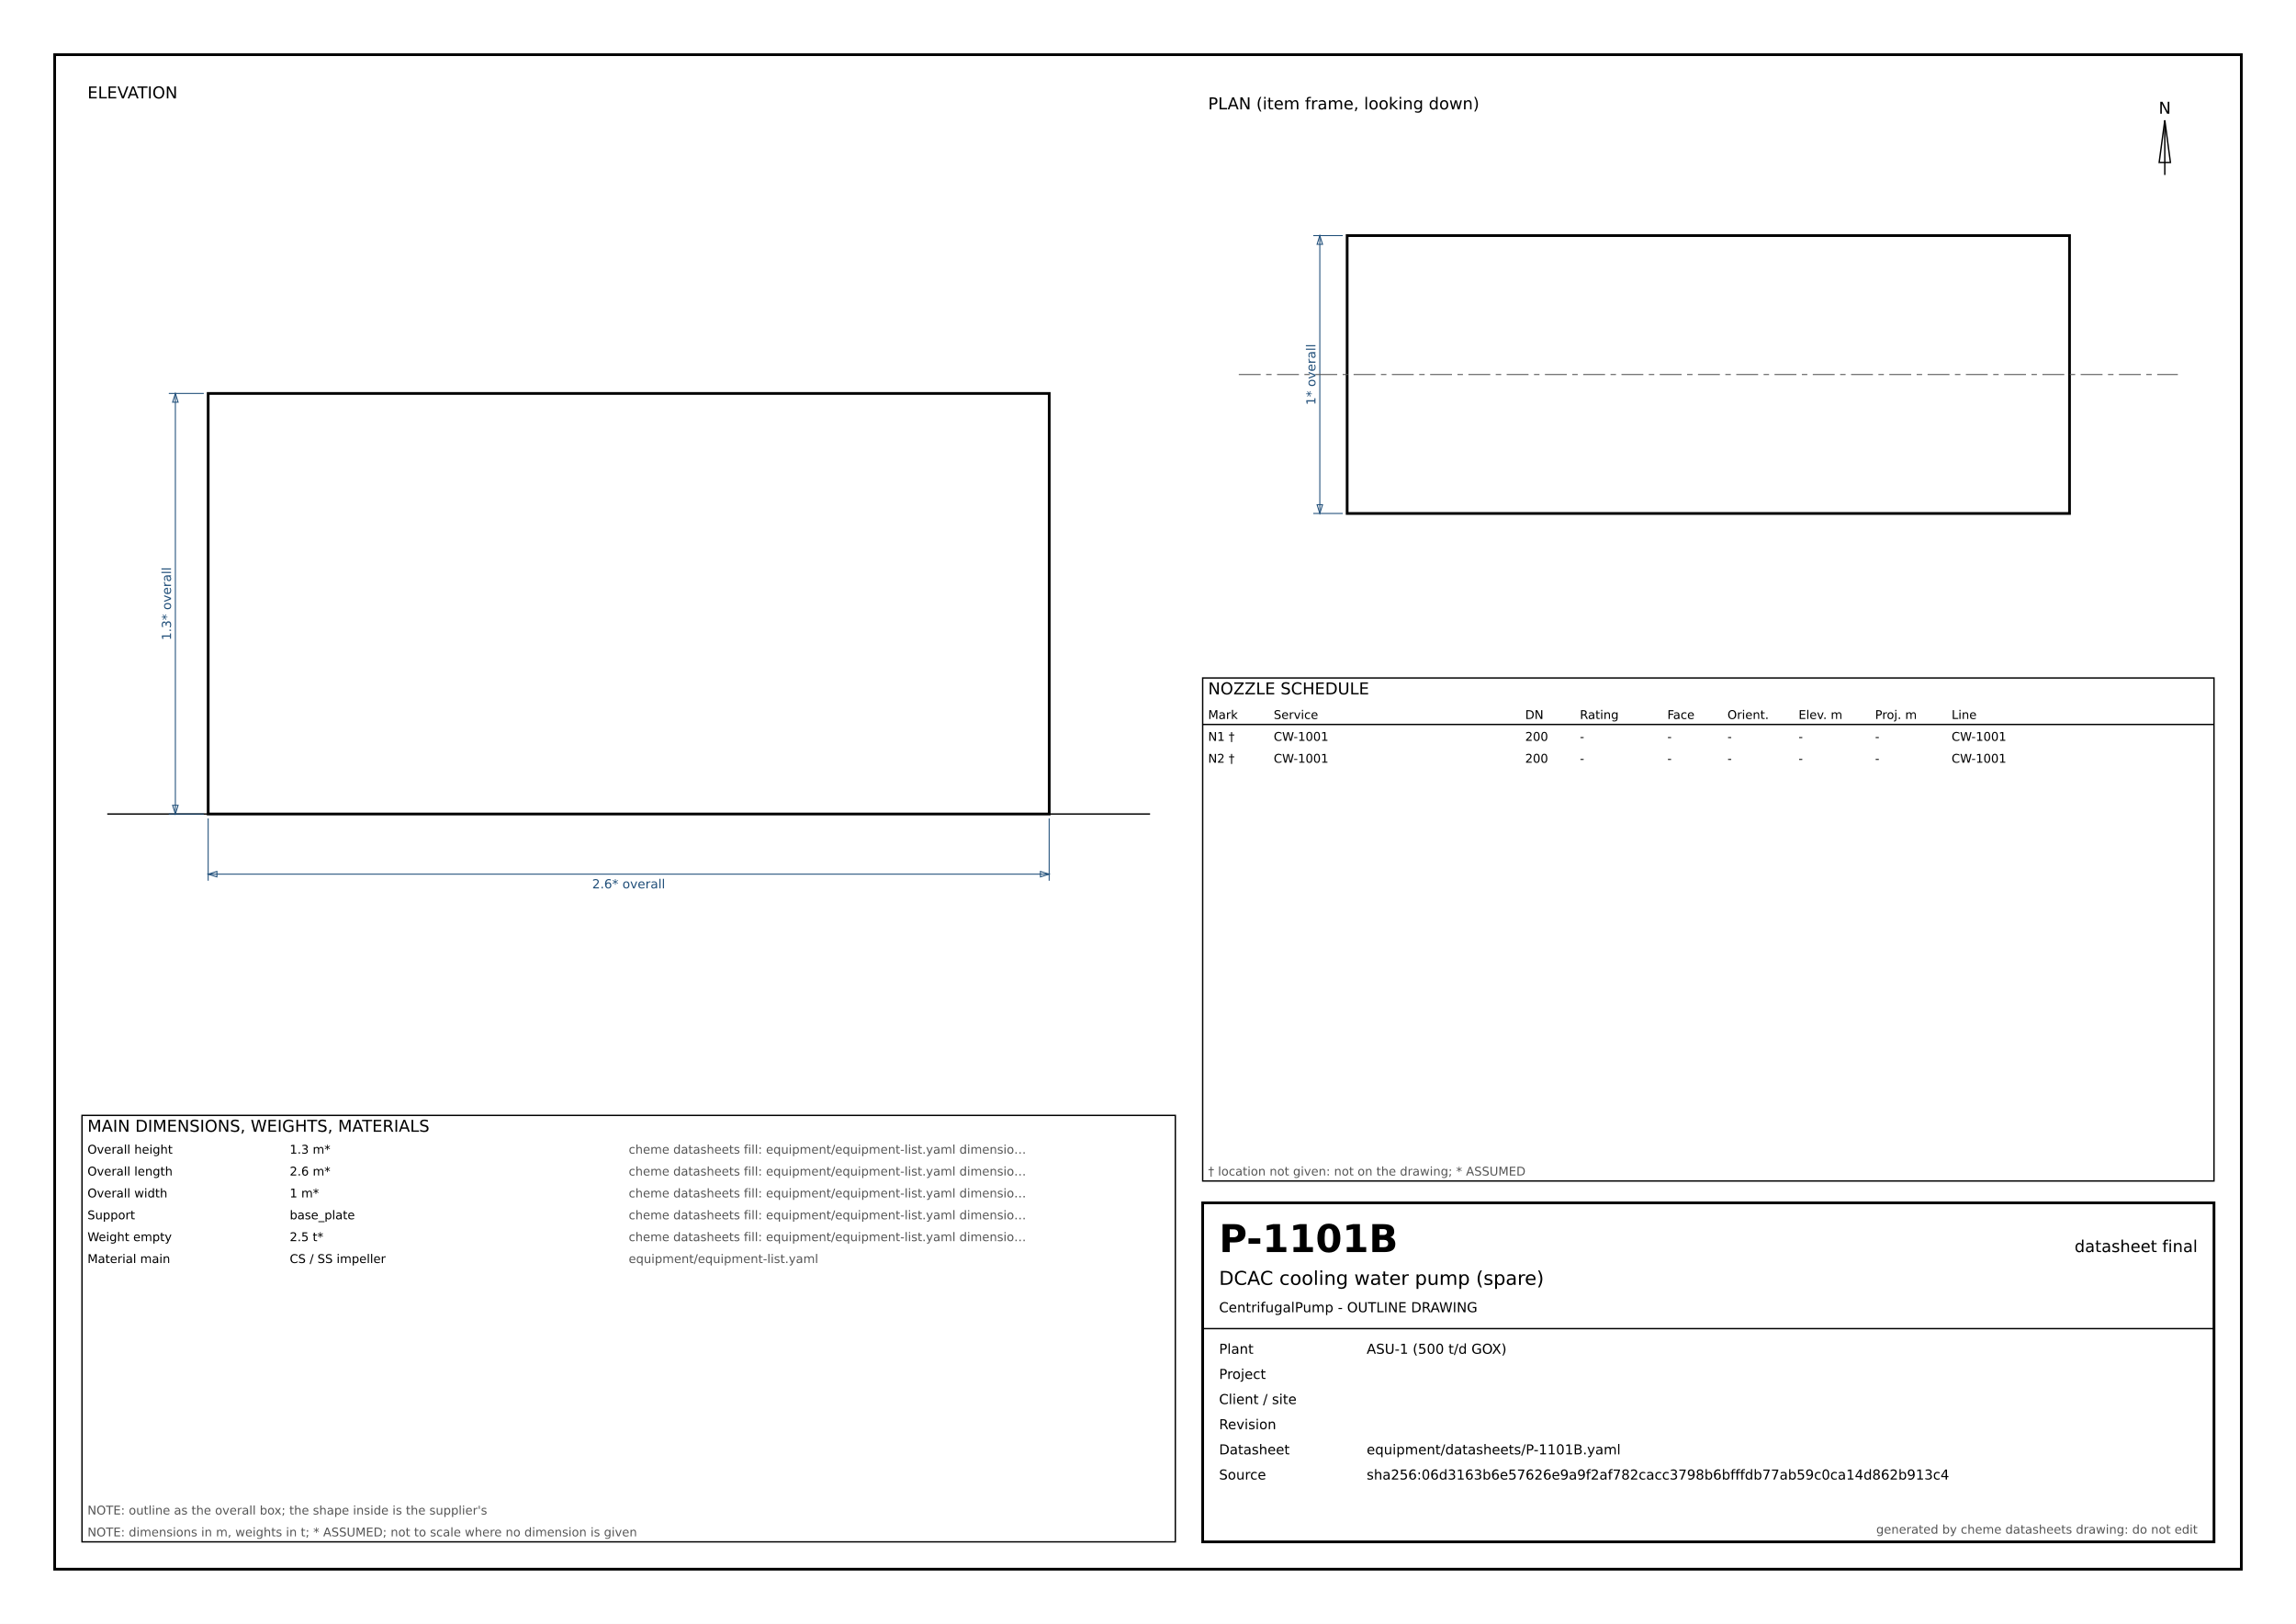
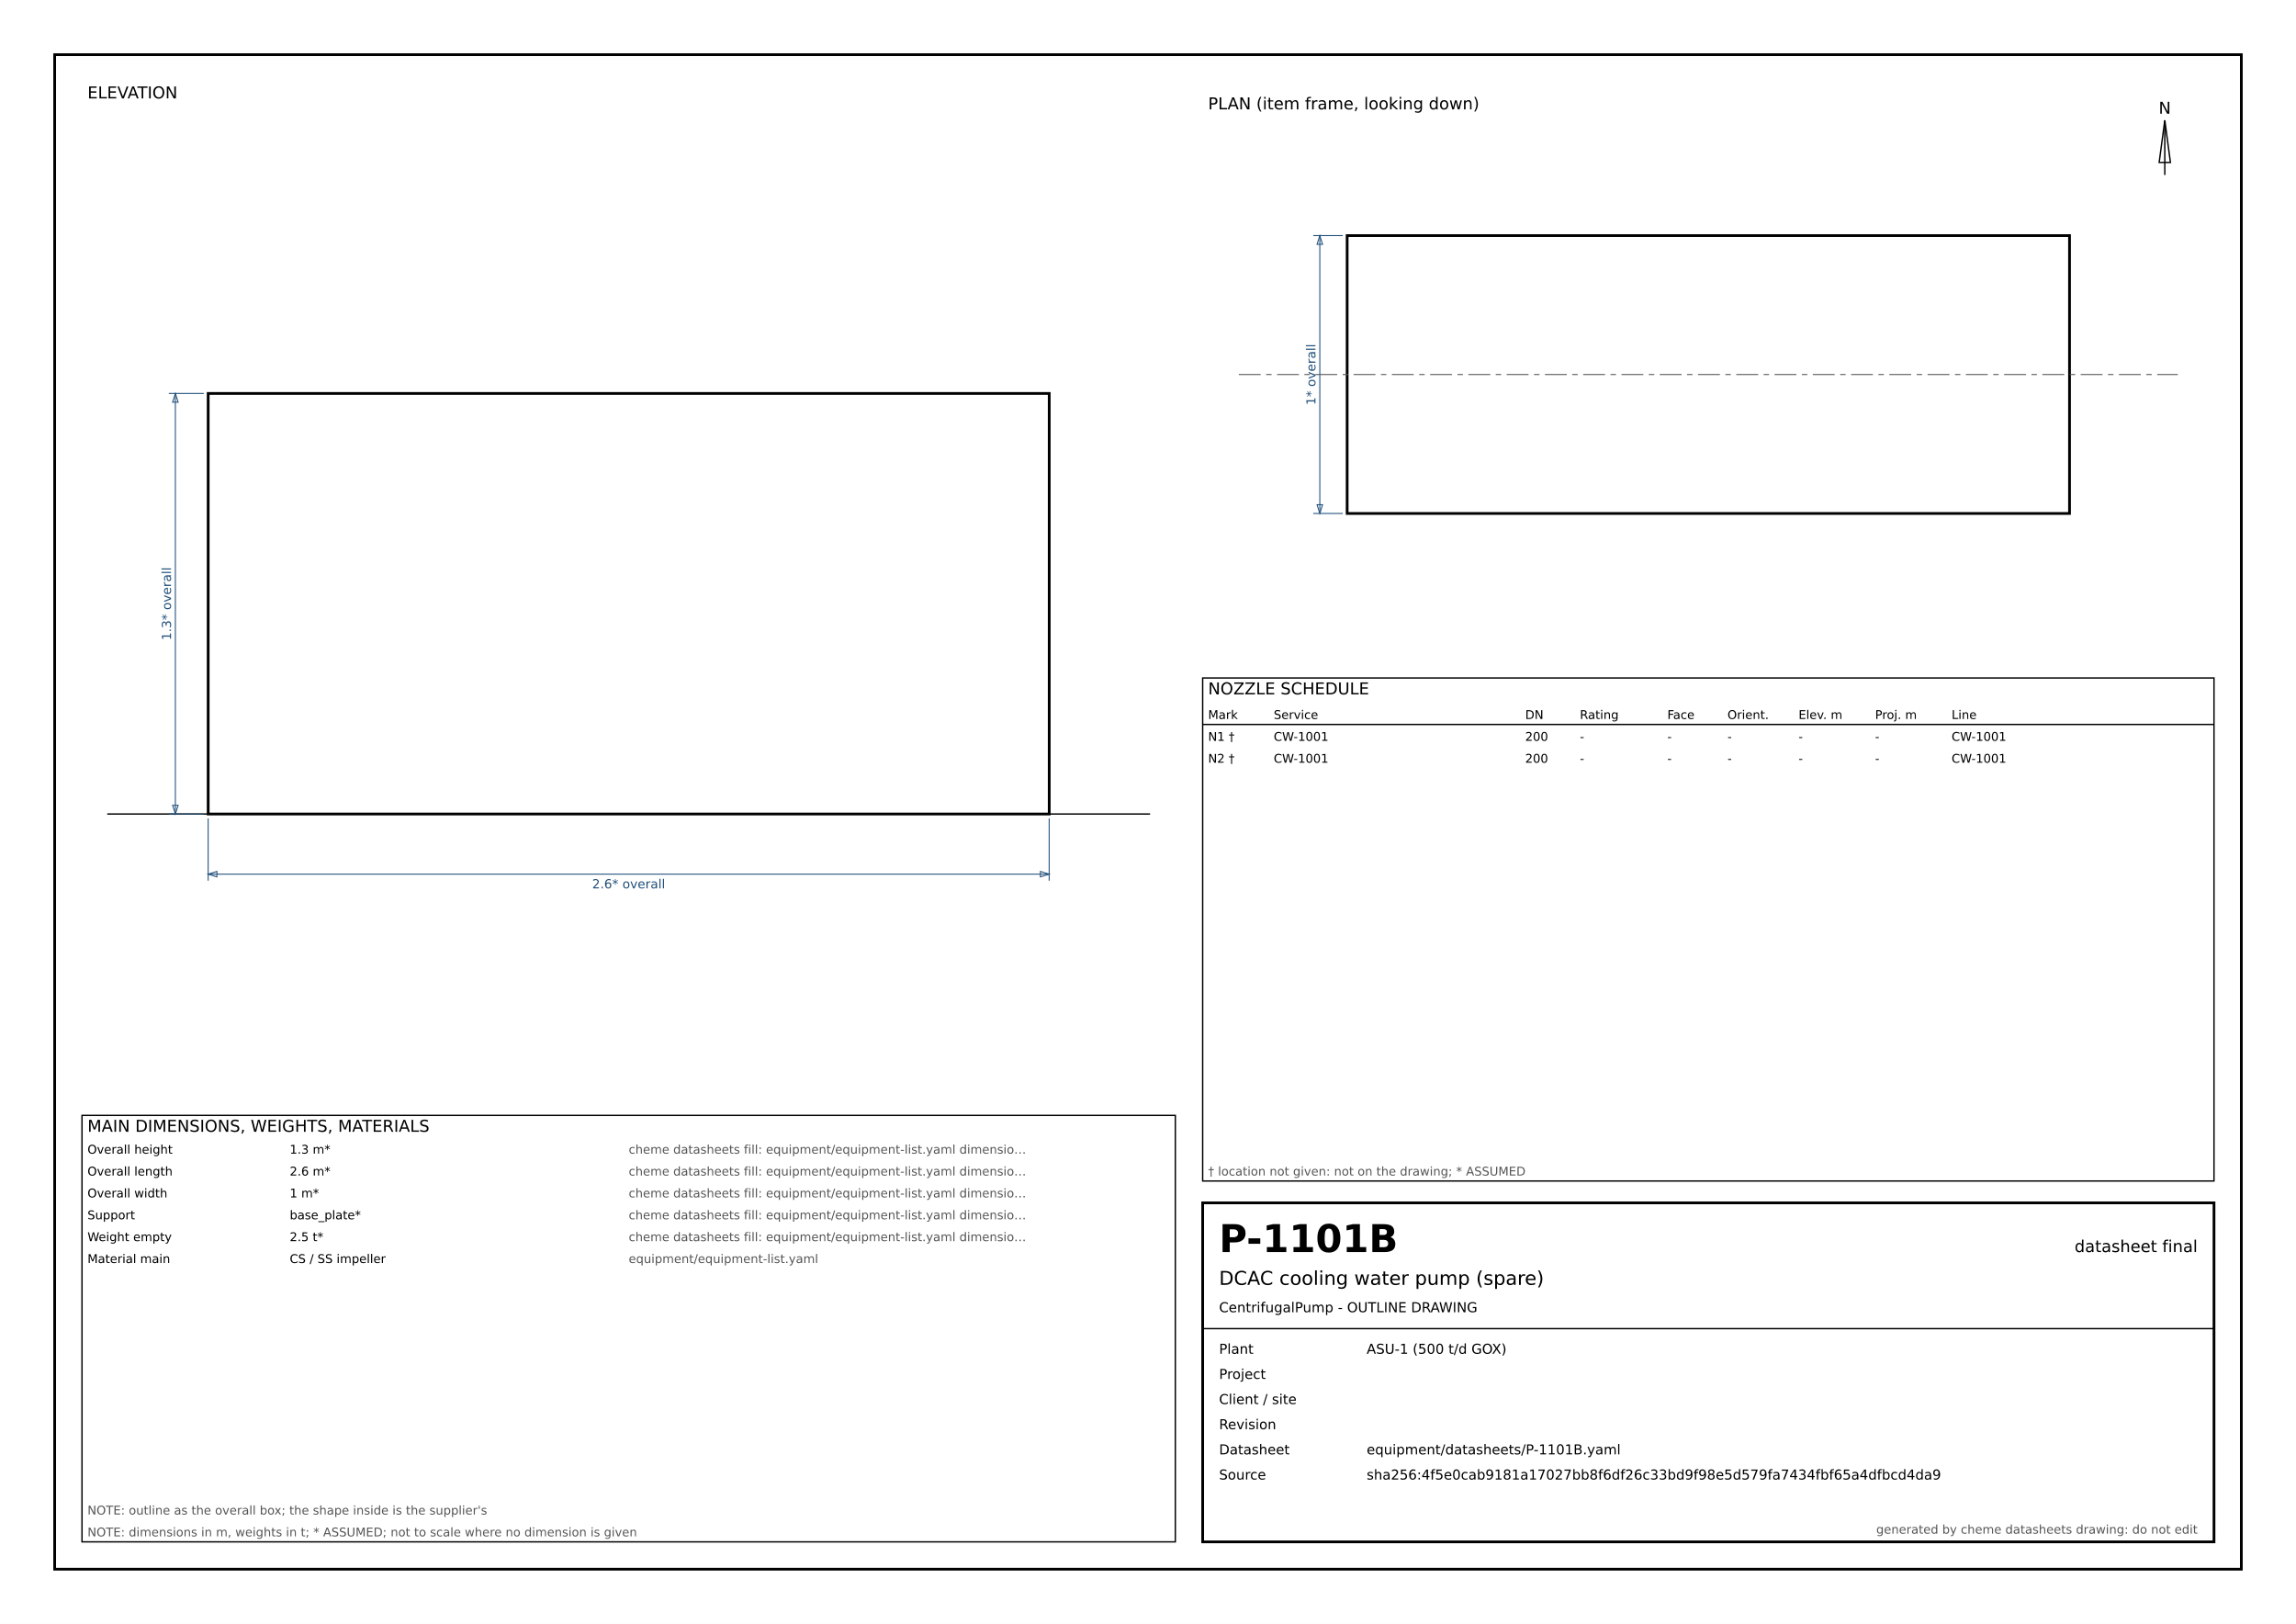
<svg xmlns="http://www.w3.org/2000/svg" width="420mm" height="297mm" viewBox="0 0 420 297">
  <style>
.frame{fill:none;stroke:#000;stroke-width:0.5}
.thin{fill:none;stroke:#000;stroke-width:0.25}
.outline{fill:#fff;stroke:#000;stroke-width:0.5}
.hidden{fill:none;stroke:#000;stroke-width:0.25;stroke-dasharray:1.5 1}
.centre{fill:none;stroke:#555;stroke-width:0.18;stroke-dasharray:4 1 1 1}
.tl{fill:none;stroke:#555;stroke-width:0.18;stroke-dasharray:2 1}
.dim{fill:none;stroke:#1f4e79;stroke-width:0.18}
.nozzle{fill:#fff;stroke:#b71c1c;stroke-width:0.35}
.section{fill:none;stroke:#2e7d32;stroke-width:0.25;stroke-dasharray:2 1}
text{font-family:'DejaVu Sans',Arial,Helvetica,sans-serif;fill:#000}
.t2{font-size:2.2px}.t25{font-size:2.5px}.t3{font-size:3px}.t35{font-size:3.5px}
.t5{font-size:5px;font-weight:bold}.t7{font-size:7px;font-weight:bold}
.dimt{font-size:2.3px;fill:#1f4e79}.nt{font-size:2.3px;fill:#b71c1c}
.note{font-size:2.2px;fill:#555}
.draft{font-size:40px;font-weight:bold;fill:#c62828;fill-opacity:0.12}
</style>
  <rect x="0" y="0" width="420" height="297" fill="#fff" />
  <rect x="10" y="10" width="400" height="277" class="frame" />
  <text x="16" y="18" class="t3" text-anchor="start">ELEVATION</text>
  <rect x="38.08" y="71.96" width="153.85" height="76.92" class="outline" />
  <line x1="19.62" y1="148.88" x2="210.38" y2="148.88" class="thin" />
  <line x1="38.08" y1="149.68" x2="38.08" y2="161.08" class="dim" />
  <line x1="191.92" y1="149.68" x2="191.92" y2="161.08" class="dim" />
  <line x1="38.08" y1="159.88" x2="191.92" y2="159.88" class="dim" />
  <path d="M38.08,159.88 l1.6,0.5 l0,-1 z" class="dim" />
  <path d="M191.92,159.88 l-1.6,0.5 l0,-1 z" class="dim" />
  <text x="115" y="162.48" class="dimt" text-anchor="middle">2.6* overall</text>
  <line x1="37.28" y1="148.88" x2="30.88" y2="148.88" class="dim" />
  <line x1="37.28" y1="71.96" x2="30.88" y2="71.96" class="dim" />
  <line x1="32.08" y1="148.88" x2="32.08" y2="71.96" class="dim" />
  <path d="M32.08,148.88 l0.5,-1.6 l-1,0 z" class="dim" />
  <path d="M32.08,71.96 l0.5,1.6 l-1,0 z" class="dim" />
  <text x="31.28" y="110.42" class="dimt" text-anchor="middle" transform="rotate(-90 31.28 110.42)">1.3* overall</text>
  <rect x="246.43" y="43.09" width="132.14" height="50.82" class="outline" />
  <line x1="245.63" y1="93.91" x2="240.23" y2="93.91" class="dim" />
  <line x1="245.63" y1="43.09" x2="240.23" y2="43.09" class="dim" />
  <line x1="241.43" y1="93.91" x2="241.43" y2="43.09" class="dim" />
  <path d="M241.43,93.91 l0.5,-1.6 l-1,0 z" class="dim" />
  <path d="M241.43,43.09 l0.5,1.6 l-1,0 z" class="dim" />
  <text x="240.63" y="68.5" class="dimt" text-anchor="middle" transform="rotate(-90 240.63 68.5)">1* overall</text>
  <line x1="226.61" y1="68.5" x2="398.39" y2="68.5" class="centre" />
  <line x1="396" y1="32" x2="396" y2="22" class="thin" />
  <path d="M396,22 L394.97,29.71 L397.03,29.71 z" class="thin" />
  <text x="396" y="20.8" class="t3" text-anchor="middle">N</text>
  <text x="221" y="20" class="t3" text-anchor="start">PLAN (item frame, looking down)</text>
  <text x="221" y="127" class="t3" text-anchor="start">NOZZLE SCHEDULE</text>
  <text x="221" y="131.5" class="t2" text-anchor="start">Mark</text>
  <text x="233" y="131.5" class="t2" text-anchor="start">Service</text>
  <text x="279" y="131.5" class="t2" text-anchor="start">DN</text>
  <text x="289" y="131.5" class="t2" text-anchor="start">Rating</text>
  <text x="305" y="131.5" class="t2" text-anchor="start">Face</text>
  <text x="316" y="131.5" class="t2" text-anchor="start">Orient.</text>
  <text x="329" y="131.5" class="t2" text-anchor="start">Elev. m</text>
  <text x="343" y="131.5" class="t2" text-anchor="start">Proj. m</text>
  <text x="357" y="131.5" class="t2" text-anchor="start">Line</text>
  <line x1="220" y1="132.5" x2="405" y2="132.5" class="thin" />
  <text x="221" y="135.5" class="t2" text-anchor="start">N1 †</text>
  <text x="233" y="135.5" class="t2" text-anchor="start">CW-1001</text>
  <text x="279" y="135.5" class="t2" text-anchor="start">200</text>
  <text x="289" y="135.5" class="t2" text-anchor="start">-</text>
  <text x="305" y="135.5" class="t2" text-anchor="start">-</text>
  <text x="316" y="135.5" class="t2" text-anchor="start">-</text>
  <text x="329" y="135.5" class="t2" text-anchor="start">-</text>
  <text x="343" y="135.5" class="t2" text-anchor="start">-</text>
  <text x="357" y="135.5" class="t2" text-anchor="start">CW-1001</text>
  <text x="221" y="139.5" class="t2" text-anchor="start">N2 †</text>
  <text x="233" y="139.5" class="t2" text-anchor="start">CW-1001</text>
  <text x="279" y="139.5" class="t2" text-anchor="start">200</text>
  <text x="289" y="139.5" class="t2" text-anchor="start">-</text>
  <text x="305" y="139.5" class="t2" text-anchor="start">-</text>
  <text x="316" y="139.5" class="t2" text-anchor="start">-</text>
  <text x="329" y="139.5" class="t2" text-anchor="start">-</text>
  <text x="343" y="139.5" class="t2" text-anchor="start">-</text>
  <text x="357" y="139.5" class="t2" text-anchor="start">CW-1001</text>
  <text x="221" y="215" class="note" text-anchor="start">† location not given: not on the drawing; * ASSUMED</text>
  <rect x="220" y="124" width="185" height="92" class="thin" />
  <text x="16" y="207" class="t3" text-anchor="start">MAIN DIMENSIONS, WEIGHTS, MATERIALS</text>
  <text x="16" y="211" class="t2" text-anchor="start">Overall height</text>
  <text x="53" y="211" class="t2" text-anchor="start">1.3 m*</text>
  <text x="115" y="211" class="note" text-anchor="start">cheme datasheets fill: equipment/equipment-list.yaml dimensio…</text>
  <text x="16" y="215" class="t2" text-anchor="start">Overall length</text>
  <text x="53" y="215" class="t2" text-anchor="start">2.6 m*</text>
  <text x="115" y="215" class="note" text-anchor="start">cheme datasheets fill: equipment/equipment-list.yaml dimensio…</text>
  <text x="16" y="219" class="t2" text-anchor="start">Overall width</text>
  <text x="53" y="219" class="t2" text-anchor="start">1 m*</text>
  <text x="115" y="219" class="note" text-anchor="start">cheme datasheets fill: equipment/equipment-list.yaml dimensio…</text>
  <text x="16" y="223" class="t2" text-anchor="start">Support</text>
-   <text x="53" y="223" class="t2" text-anchor="start">base_plate</text>
+   <text x="53" y="223" class="t2" text-anchor="start">base_plate*</text>
  <text x="115" y="223" class="note" text-anchor="start">cheme datasheets fill: equipment/equipment-list.yaml dimensio…</text>
  <text x="16" y="227" class="t2" text-anchor="start">Weight empty</text>
  <text x="53" y="227" class="t2" text-anchor="start">2.5 t*</text>
  <text x="115" y="227" class="note" text-anchor="start">cheme datasheets fill: equipment/equipment-list.yaml dimensio…</text>
  <text x="16" y="231" class="t2" text-anchor="start">Material main</text>
  <text x="53" y="231" class="t2" text-anchor="start">CS / SS impeller</text>
  <text x="115" y="231" class="note" text-anchor="start">equipment/equipment-list.yaml</text>
  <text x="16" y="277" class="note" text-anchor="start">NOTE: outline as the overall box; the shape inside is the supplier's</text>
  <text x="16" y="281" class="note" text-anchor="start">NOTE: dimensions in m, weights in t; * ASSUMED; not to scale where no dimension is given</text>
  <rect x="15" y="204" width="200" height="78" class="thin" />
  <rect x="220" y="220" width="185" height="62" class="frame" />
  <text x="223" y="229" class="t7" text-anchor="start">P-1101B</text>
  <text x="223" y="235" class="t35" text-anchor="start">DCAC cooling water pump (spare)</text>
  <text x="223" y="240" class="t25" text-anchor="start">CentrifugalPump - OUTLINE DRAWING</text>
  <line x1="220" y1="243" x2="405" y2="243" class="thin" />
  <text x="223" y="247.6" class="t25" text-anchor="start">Plant</text>
  <text x="250" y="247.6" class="t25" text-anchor="start">ASU-1 (500 t/d GOX)</text>
  <text x="223" y="252.2" class="t25" text-anchor="start">Project</text>
  <text x="250" y="252.2" class="t25" text-anchor="start" />
  <text x="223" y="256.8" class="t25" text-anchor="start">Client / site</text>
  <text x="250" y="256.8" class="t25" text-anchor="start" />
  <text x="223" y="261.4" class="t25" text-anchor="start">Revision</text>
  <text x="250" y="261.4" class="t25" text-anchor="start" />
  <text x="223" y="266" class="t25" text-anchor="start">Datasheet</text>
  <text x="250" y="266" class="t25" text-anchor="start">equipment/datasheets/P-1101B.yaml</text>
  <text x="223" y="270.6" class="t25" text-anchor="start">Source</text>
-   <text x="250" y="270.6" class="t25" text-anchor="start">sha256:06d3163b6e57626e9a9f2af782cacc3798b6bfffdb77ab59c0ca14d862b913c4</text>
+   <text x="250" y="270.6" class="t25" text-anchor="start">sha256:4f5e0cab9181a17027bb8f6df26c33bd9f98e5d579fa7434fbf65a4dfbcd4da9</text>
  <text x="402" y="229" class="t3" text-anchor="end">datasheet final</text>
  <text x="402" y="280.5" class="note" text-anchor="end">generated by cheme datasheets drawing: do not edit</text>
</svg>
